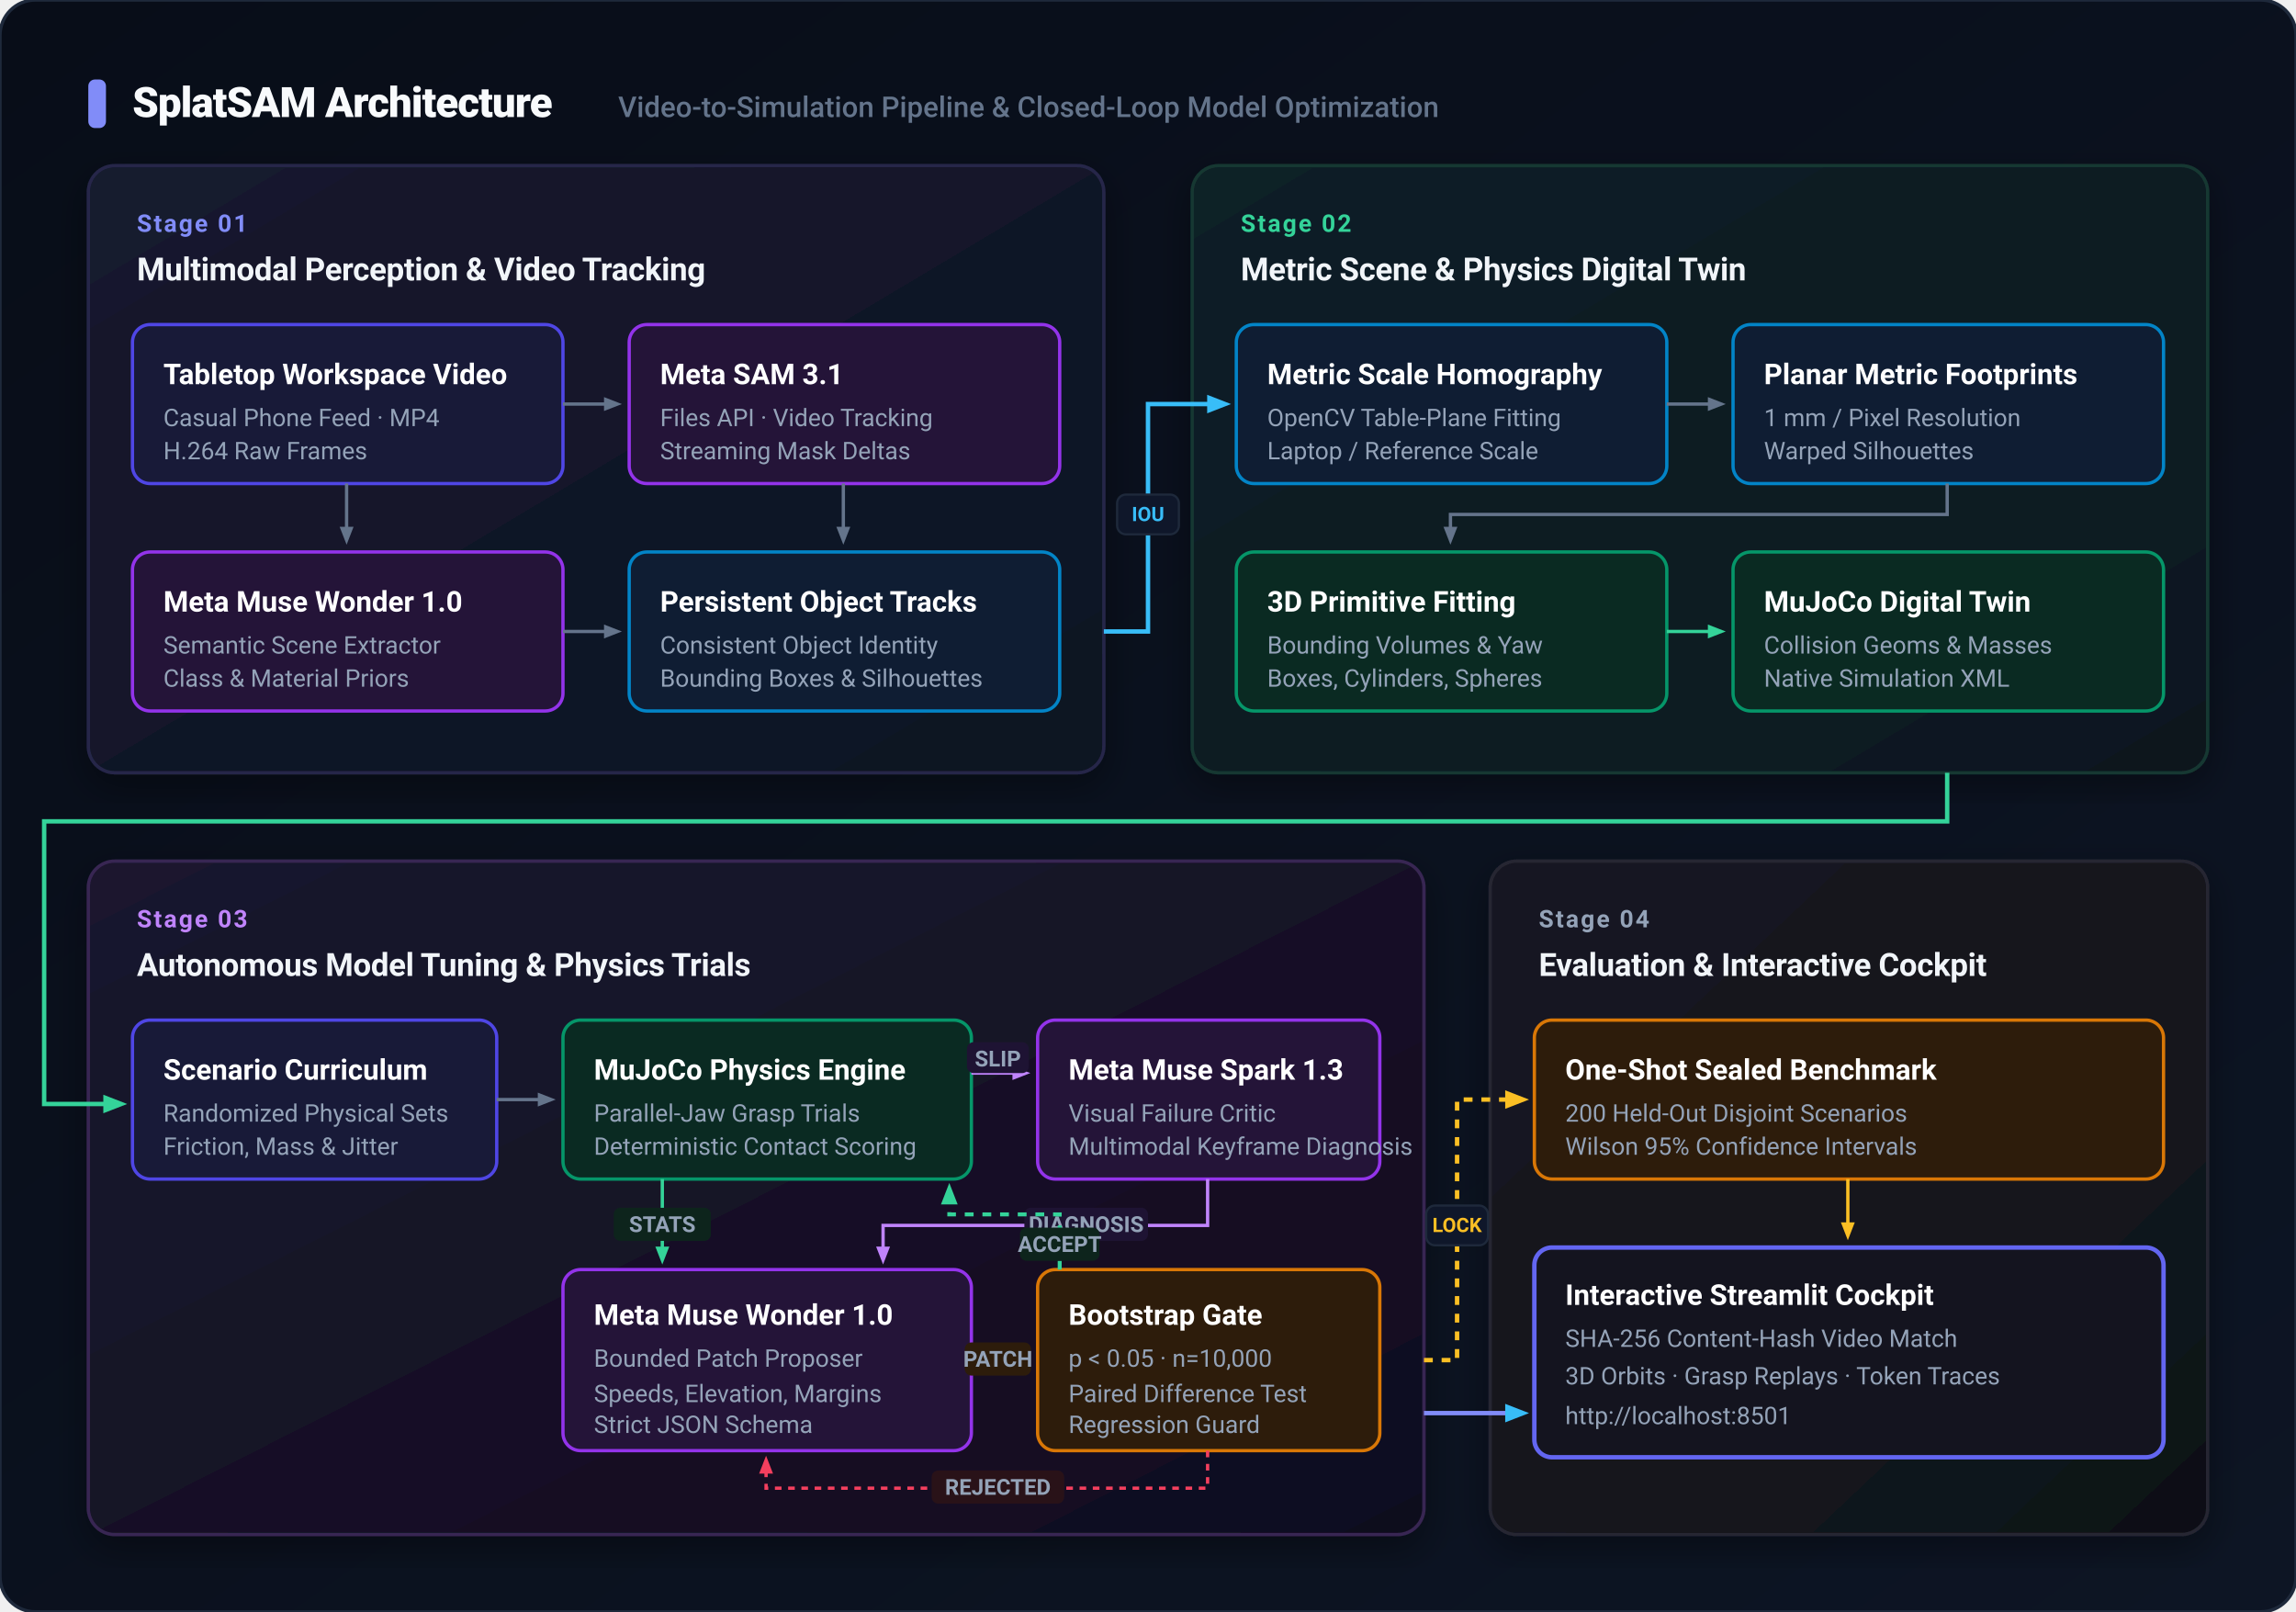
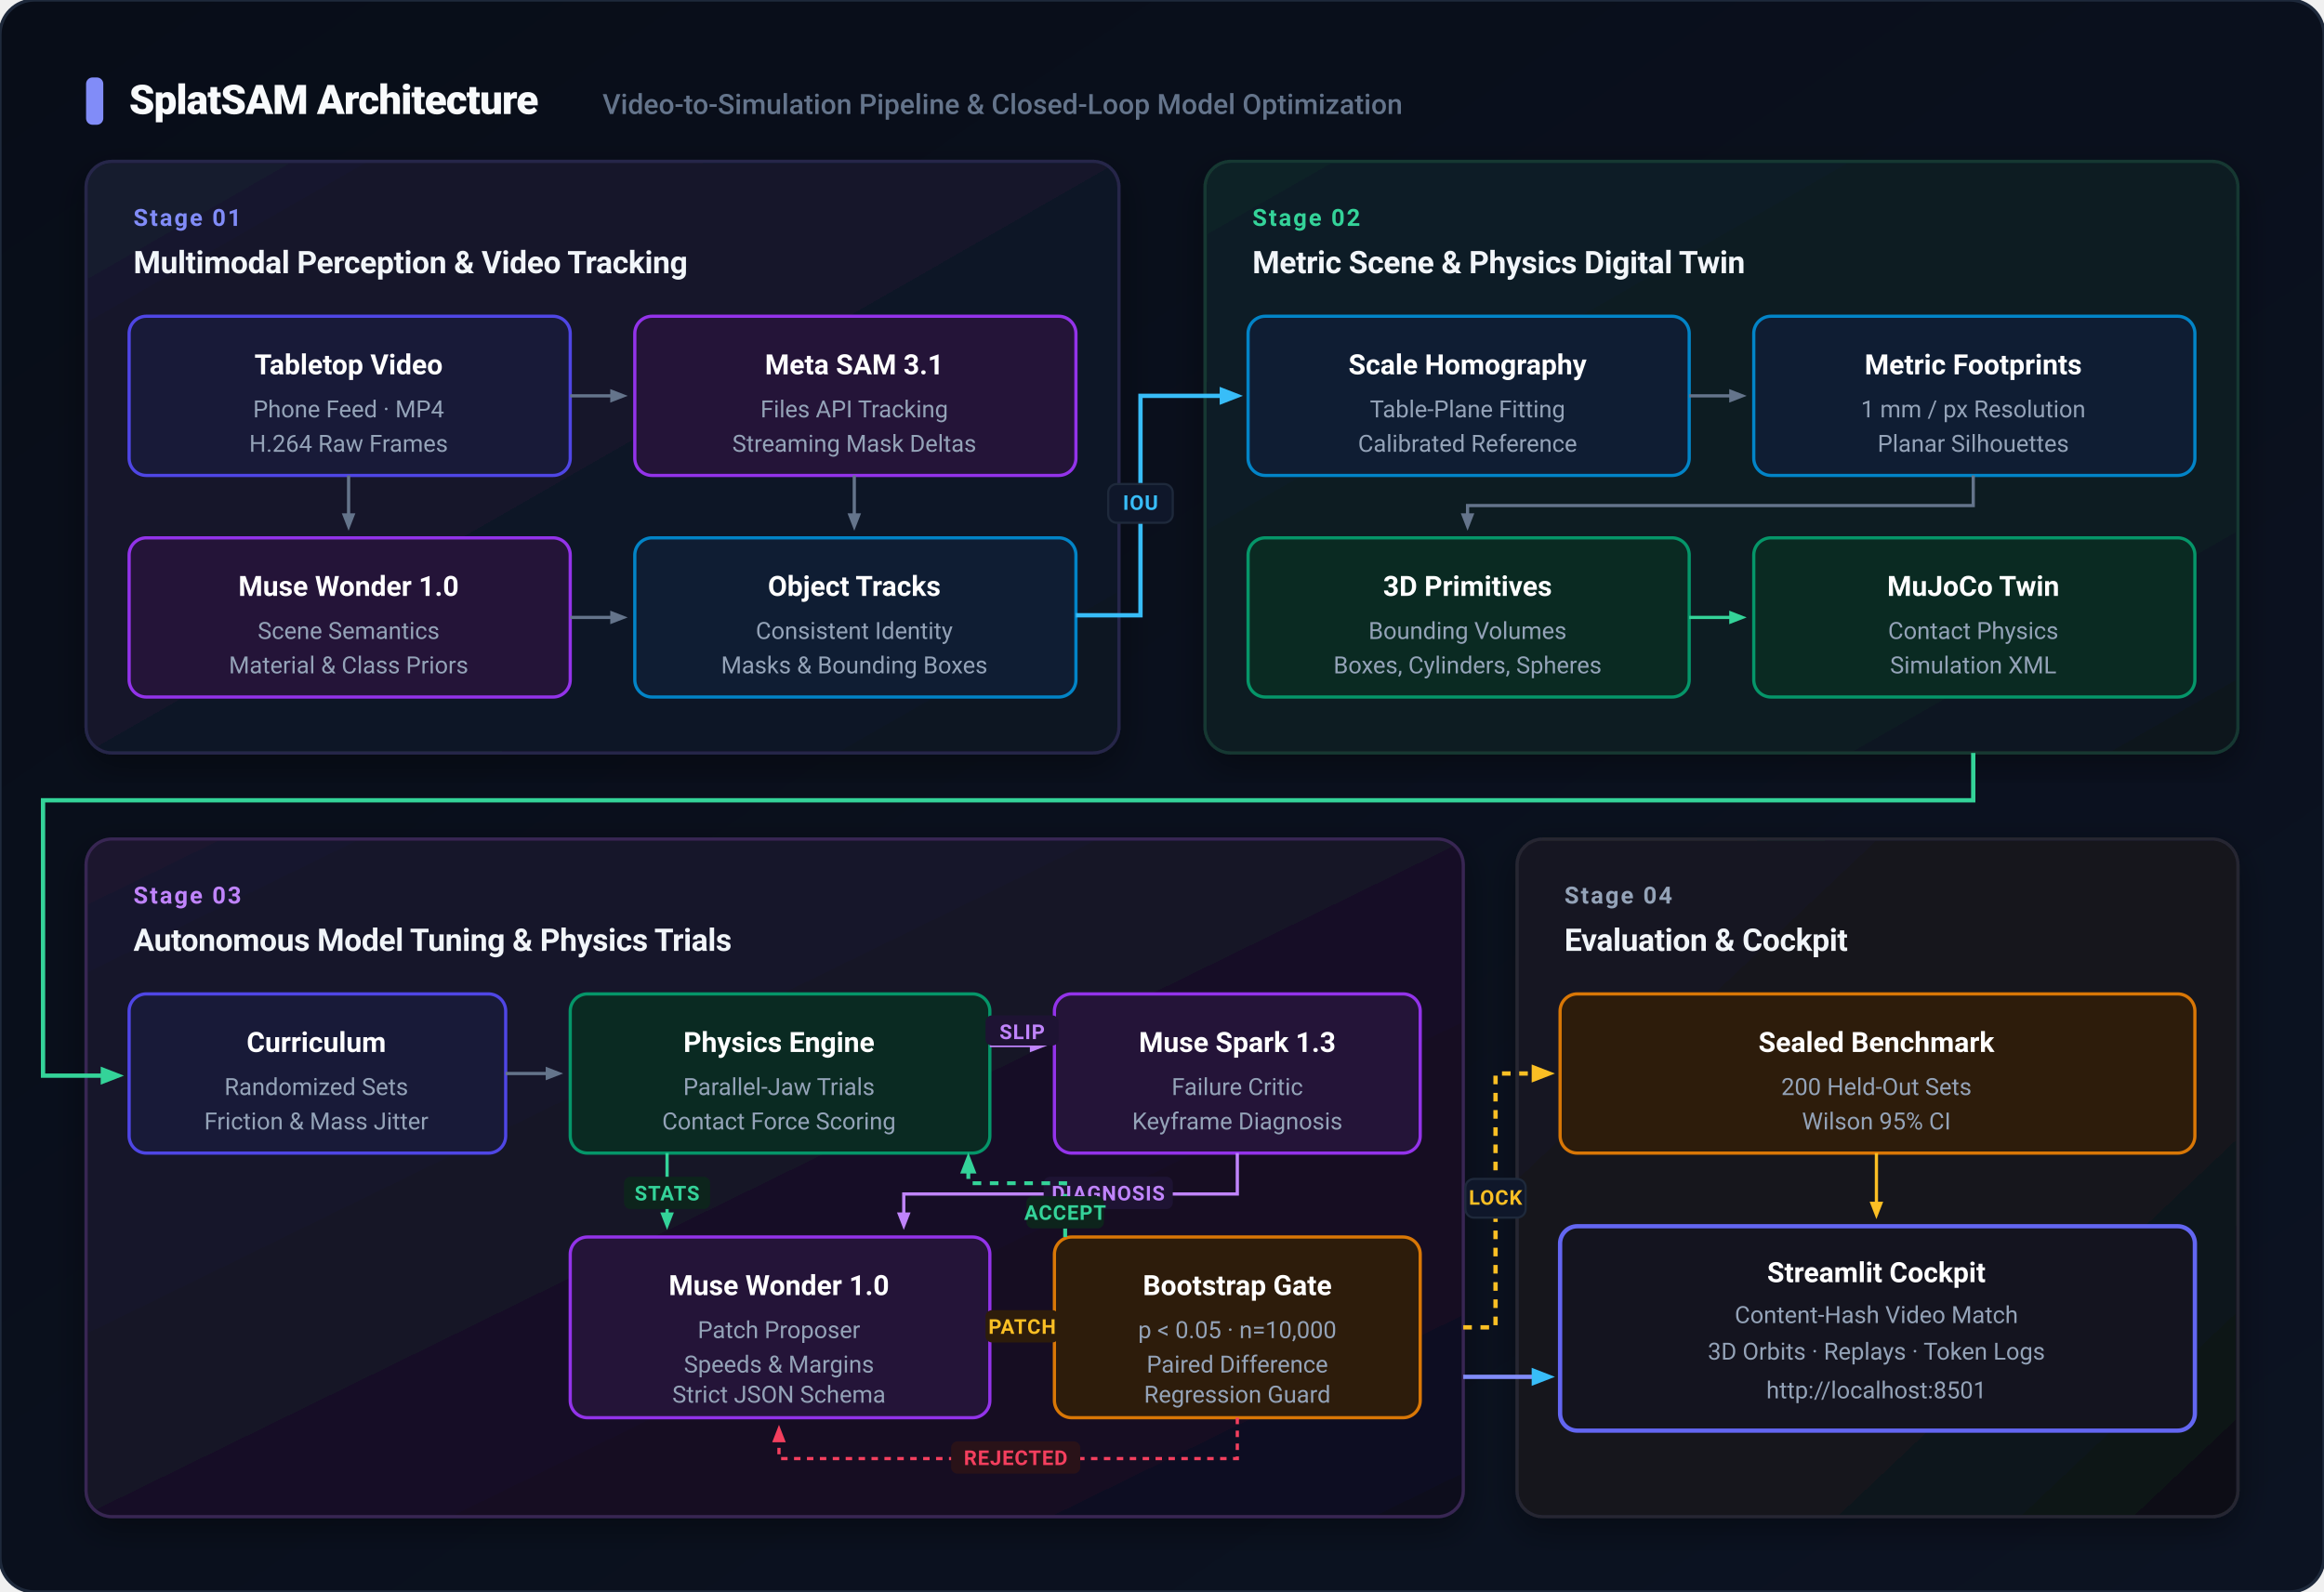
- <svg xmlns="http://www.w3.org/2000/svg" viewBox="0 0 1040 730" width="100%" height="100%">
+ <svg xmlns="http://www.w3.org/2000/svg" viewBox="0 0 1080 740" width="100%" height="100%">
  <defs>
    <linearGradient id="bg" x1="0" y1="0" x2="1" y2="1">
      <stop offset="0%" stop-color="#080d18" />
-       <stop offset="100%" stop-color="#0d1524" />
+       <stop offset="100%" stop-color="#0c1322" />
    </linearGradient>
    <linearGradient id="panel-1" x1="0" y1="0" x2="1" y2="1">
      <stop offset="0%" stop-color="#141a2e" />
      <stop offset="100%" stop-color="#0f1523" />
    </linearGradient>
    <linearGradient id="panel-2" x1="0" y1="0" x2="1" y2="1">
      <stop offset="0%" stop-color="#0f2027" />
      <stop offset="100%" stop-color="#0c181f" />
    </linearGradient>
    <linearGradient id="panel-3" x1="0" y1="0" x2="1" y2="1">
      <stop offset="0%" stop-color="#1a152e" />
      <stop offset="100%" stop-color="#100e1f" />
    </linearGradient>
    <linearGradient id="panel-4" x1="0" y1="0" x2="1" y2="1">
      <stop offset="0%" stop-color="#181822" />
      <stop offset="100%" stop-color="#0f1118" />
    </linearGradient>
    <filter id="card-shadow" x="-5%" y="-5%" width="110%" height="110%">
      <feDropShadow dx="0" dy="6" stdDeviation="8" flood-color="#000000" flood-opacity="0.35" />
    </filter>
    <marker id="arr-gray" viewBox="0 0 10 10" refX="6" refY="5" markerWidth="6" markerHeight="6" orient="auto-start-reverse">
      <path d="M 0 1.5 L 9 5 L 0 8.5 z" fill="#64748b" />
    </marker>
    <marker id="arr-blue" viewBox="0 0 10 10" refX="6" refY="5" markerWidth="6" markerHeight="6" orient="auto-start-reverse">
      <path d="M 0 1.5 L 9 5 L 0 8.5 z" fill="#38bdf8" />
    </marker>
    <marker id="arr-purple" viewBox="0 0 10 10" refX="6" refY="5" markerWidth="6" markerHeight="6" orient="auto-start-reverse">
      <path d="M 0 1.5 L 9 5 L 0 8.5 z" fill="#c084fc" />
    </marker>
    <marker id="arr-green" viewBox="0 0 10 10" refX="6" refY="5" markerWidth="6" markerHeight="6" orient="auto-start-reverse">
      <path d="M 0 1.5 L 9 5 L 0 8.5 z" fill="#34d399" />
    </marker>
    <marker id="arr-amber" viewBox="0 0 10 10" refX="6" refY="5" markerWidth="6" markerHeight="6" orient="auto-start-reverse">
      <path d="M 0 1.5 L 9 5 L 0 8.5 z" fill="#fbbf24" />
    </marker>
    <marker id="arr-rose" viewBox="0 0 10 10" refX="6" refY="5" markerWidth="6" markerHeight="6" orient="auto-start-reverse">
      <path d="M 0 1.5 L 9 5 L 0 8.5 z" fill="#f43f5e" />
    </marker>
  </defs>
  <style>
    text { font-family: -apple-system, BlinkMacSystemFont, "Segoe UI", Roboto, Helvetica, Arial, sans-serif; }
    .title-main { font-weight: 800; fill: #f8fafc; font-size: 19px; letter-spacing: -0.02em; }
    .title-sub { font-size: 13px; fill: #64748b; font-weight: 500; }
    .stage-badge { font-size: 11px; font-weight: 700; text-transform: uppercase; letter-spacing: 0.08em; }
    .stage-heading { font-weight: 700; fill: #f1f5f9; font-size: 14.5px; letter-spacing: -0.01em; }
-     .node-title { font-weight: 600; font-size: 13px; fill: #ffffff; }
-     .node-desc { font-size: 11px; fill: #94a3b8; }
-     .edge-label { font-size: 10px; fill: #94a3b8; font-weight: 600; }
+     .node-title { font-weight: 700; font-size: 13px; fill: #ffffff; text-anchor: middle; }
+     .node-desc { font-size: 11px; fill: #94a3b8; text-anchor: middle; }
+     .edge-label { font-size: 9.5px; font-weight: 700; text-anchor: middle; letter-spacing: 0.04em; }
  </style>
  <rect width="100%" height="100%" fill="url(#bg)" rx="16" />
  <rect width="100%" height="100%" fill="none" stroke="#1e293b" stroke-width="1.5" rx="16" />
  <g transform="translate(40, 36)">
    <rect width="8" height="22" rx="3" fill="#818cf8" />
    <text x="20" y="17" class="title-main">SplatSAM Architecture</text>
    <text x="240" y="17" class="title-sub">Video-to-Simulation Pipeline &amp; Closed-Loop Model Optimization</text>
  </g>
  <g transform="translate(40, 75)">
-     <rect width="460" height="275" rx="12" fill="url(#panel-1)" stroke="#27274a" stroke-width="1.5" filter="url(#card-shadow)" />
+     <rect width="480" height="275" rx="12" fill="url(#panel-1)" stroke="#27274a" stroke-width="1.5" filter="url(#card-shadow)" />
    <text x="22" y="30" class="stage-badge" fill="#818cf8">Stage 01</text>
    <text x="22" y="52" class="stage-heading">Multimodal Perception &amp; Video Tracking</text>
    <g transform="translate(20, 72)">
-       <rect width="195" height="72" rx="8" fill="#181a38" stroke="#4f46e5" stroke-width="1.5" />
-       <text x="14" y="27" class="node-title">Tabletop Workspace Video</text>
-       <text x="14" y="46" class="node-desc">Casual Phone Feed · MP4</text>
-       <text x="14" y="61" class="node-desc" fill="#818cf8">H.264 Raw Frames</text>
-     </g>
-     <g transform="translate(245, 72)">
-       <rect width="195" height="72" rx="8" fill="#241438" stroke="#9333ea" stroke-width="1.5" />
-       <text x="14" y="27" class="node-title">Meta SAM 3.1</text>
-       <text x="14" y="46" class="node-desc">Files API · Video Tracking</text>
-       <text x="14" y="61" class="node-desc" fill="#c084fc">Streaming Mask Deltas</text>
+       <rect width="205" height="74" rx="8" fill="#181a38" stroke="#4f46e5" stroke-width="1.5" />
+       <text x="102" y="27" class="node-title">Tabletop Video</text>
+       <text x="102" y="47" class="node-desc">Phone Feed · MP4</text>
+       <text x="102" y="63" class="node-desc" fill="#818cf8">H.264 Raw Frames</text>
+     </g>
+     <g transform="translate(255, 72)">
+       <rect width="205" height="74" rx="8" fill="#241438" stroke="#9333ea" stroke-width="1.5" />
+       <text x="102" y="27" class="node-title">Meta SAM 3.1</text>
+       <text x="102" y="47" class="node-desc">Files API Tracking</text>
+       <text x="102" y="63" class="node-desc" fill="#c084fc">Streaming Mask Deltas</text>
    </g>
    <g transform="translate(20, 175)">
-       <rect width="195" height="72" rx="8" fill="#241438" stroke="#9333ea" stroke-width="1.5" />
-       <text x="14" y="27" class="node-title">Meta Muse Wonder 1.0</text>
-       <text x="14" y="46" class="node-desc">Semantic Scene Extractor</text>
-       <text x="14" y="61" class="node-desc" fill="#c084fc">Class &amp; Material Priors</text>
-     </g>
-     <g transform="translate(245, 175)">
-       <rect width="195" height="72" rx="8" fill="#0f1d33" stroke="#0284c7" stroke-width="1.5" />
-       <text x="14" y="27" class="node-title">Persistent Object Tracks</text>
-       <text x="14" y="46" class="node-desc">Consistent Object Identity</text>
-       <text x="14" y="61" class="node-desc" fill="#38bdf8">Bounding Boxes &amp; Silhouettes</text>
-     </g>
-     <path d="M 215 108 L 239 108" stroke="#64748b" stroke-width="1.5" fill="none" marker-end="url(#arr-gray)" />
-     <path d="M 117 144 L 117 169" stroke="#64748b" stroke-width="1.5" fill="none" marker-end="url(#arr-gray)" />
-     <path d="M 215 211 L 239 211" stroke="#64748b" stroke-width="1.5" fill="none" marker-end="url(#arr-gray)" />
-     <path d="M 342 144 L 342 169" stroke="#64748b" stroke-width="1.5" fill="none" marker-end="url(#arr-gray)" />
-   </g>
-   <g transform="translate(540, 75)">
-     <rect width="460" height="275" rx="12" fill="url(#panel-2)" stroke="#163832" stroke-width="1.5" filter="url(#card-shadow)" />
+       <rect width="205" height="74" rx="8" fill="#241438" stroke="#9333ea" stroke-width="1.5" />
+       <text x="102" y="27" class="node-title">Muse Wonder 1.0</text>
+       <text x="102" y="47" class="node-desc">Scene Semantics</text>
+       <text x="102" y="63" class="node-desc" fill="#c084fc">Material &amp; Class Priors</text>
+     </g>
+     <g transform="translate(255, 175)">
+       <rect width="205" height="74" rx="8" fill="#0f1d33" stroke="#0284c7" stroke-width="1.5" />
+       <text x="102" y="27" class="node-title">Object Tracks</text>
+       <text x="102" y="47" class="node-desc">Consistent Identity</text>
+       <text x="102" y="63" class="node-desc" fill="#38bdf8">Masks &amp; Bounding Boxes</text>
+     </g>
+     <path d="M 225 109 L 249 109" stroke="#64748b" stroke-width="1.5" fill="none" marker-end="url(#arr-gray)" />
+     <path d="M 122 146 L 122 169" stroke="#64748b" stroke-width="1.5" fill="none" marker-end="url(#arr-gray)" />
+     <path d="M 225 212 L 249 212" stroke="#64748b" stroke-width="1.5" fill="none" marker-end="url(#arr-gray)" />
+     <path d="M 357 146 L 357 169" stroke="#64748b" stroke-width="1.5" fill="none" marker-end="url(#arr-gray)" />
+   </g>
+   <g transform="translate(560, 75)">
+     <rect width="480" height="275" rx="12" fill="url(#panel-2)" stroke="#163832" stroke-width="1.5" filter="url(#card-shadow)" />
    <text x="22" y="30" class="stage-badge" fill="#34d399">Stage 02</text>
    <text x="22" y="52" class="stage-heading">Metric Scene &amp; Physics Digital Twin</text>
    <g transform="translate(20, 72)">
-       <rect width="195" height="72" rx="8" fill="#0f1d33" stroke="#0284c7" stroke-width="1.5" />
-       <text x="14" y="27" class="node-title">Metric Scale Homography</text>
-       <text x="14" y="46" class="node-desc">OpenCV Table-Plane Fitting</text>
-       <text x="14" y="61" class="node-desc" fill="#38bdf8">Laptop / Reference Scale</text>
-     </g>
-     <g transform="translate(245, 72)">
-       <rect width="195" height="72" rx="8" fill="#0f1d33" stroke="#0284c7" stroke-width="1.5" />
-       <text x="14" y="27" class="node-title">Planar Metric Footprints</text>
-       <text x="14" y="46" class="node-desc">1 mm / Pixel Resolution</text>
-       <text x="14" y="61" class="node-desc" fill="#38bdf8">Warped Silhouettes</text>
+       <rect width="205" height="74" rx="8" fill="#0f1d33" stroke="#0284c7" stroke-width="1.5" />
+       <text x="102" y="27" class="node-title">Scale Homography</text>
+       <text x="102" y="47" class="node-desc">Table-Plane Fitting</text>
+       <text x="102" y="63" class="node-desc" fill="#38bdf8">Calibrated Reference</text>
+     </g>
+     <g transform="translate(255, 72)">
+       <rect width="205" height="74" rx="8" fill="#0f1d33" stroke="#0284c7" stroke-width="1.5" />
+       <text x="102" y="27" class="node-title">Metric Footprints</text>
+       <text x="102" y="47" class="node-desc">1 mm / px Resolution</text>
+       <text x="102" y="63" class="node-desc" fill="#38bdf8">Planar Silhouettes</text>
    </g>
    <g transform="translate(20, 175)">
-       <rect width="195" height="72" rx="8" fill="#0a2a22" stroke="#059669" stroke-width="1.5" />
-       <text x="14" y="27" class="node-title">3D Primitive Fitting</text>
-       <text x="14" y="46" class="node-desc">Bounding Volumes &amp; Yaw</text>
-       <text x="14" y="61" class="node-desc" fill="#34d399">Boxes, Cylinders, Spheres</text>
-     </g>
-     <g transform="translate(245, 175)">
-       <rect width="195" height="72" rx="8" fill="#0a2a22" stroke="#059669" stroke-width="1.5" />
-       <text x="14" y="27" class="node-title">MuJoCo Digital Twin</text>
-       <text x="14" y="46" class="node-desc">Collision Geoms &amp; Masses</text>
-       <text x="14" y="61" class="node-desc" fill="#34d399">Native Simulation XML</text>
-     </g>
-     <path d="M 215 108 L 239 108" stroke="#64748b" stroke-width="1.5" fill="none" marker-end="url(#arr-gray)" />
-     <path d="M 342 144 L 342 158 L 117 158 L 117 169" stroke="#64748b" stroke-width="1.5" fill="none" marker-end="url(#arr-gray)" />
-     <path d="M 215 211 L 239 211" stroke="#34d399" stroke-width="1.5" fill="none" marker-end="url(#arr-green)" />
-   </g>
-   <path d="M 500 286 L 520 286 L 520 183 L 554 183" stroke="#38bdf8" stroke-width="2" fill="none" marker-end="url(#arr-blue)" />
-   <rect x="506" y="224" width="28" height="18" rx="4" fill="#0f172a" stroke="#1e293b" />
-   <text x="520" y="236" text-anchor="middle" font-size="9" font-weight="700" fill="#38bdf8">IOU</text>
+       <rect width="205" height="74" rx="8" fill="#0a2a22" stroke="#059669" stroke-width="1.5" />
+       <text x="102" y="27" class="node-title">3D Primitives</text>
+       <text x="102" y="47" class="node-desc">Bounding Volumes</text>
+       <text x="102" y="63" class="node-desc" fill="#34d399">Boxes, Cylinders, Spheres</text>
+     </g>
+     <g transform="translate(255, 175)">
+       <rect width="205" height="74" rx="8" fill="#0a2a22" stroke="#059669" stroke-width="1.5" />
+       <text x="102" y="27" class="node-title">MuJoCo Twin</text>
+       <text x="102" y="47" class="node-desc">Contact Physics</text>
+       <text x="102" y="63" class="node-desc" fill="#34d399">Simulation XML</text>
+     </g>
+     <path d="M 225 109 L 249 109" stroke="#64748b" stroke-width="1.5" fill="none" marker-end="url(#arr-gray)" />
+     <path d="M 357 146 L 357 160 L 122 160 L 122 169" stroke="#64748b" stroke-width="1.5" fill="none" marker-end="url(#arr-gray)" />
+     <path d="M 225 212 L 249 212" stroke="#34d399" stroke-width="1.5" fill="none" marker-end="url(#arr-green)" />
+   </g>
+   <path d="M 500 286 L 530 286 L 530 184 L 574 184" stroke="#38bdf8" stroke-width="2" fill="none" marker-end="url(#arr-blue)" />
+   <rect x="515" y="225" width="30" height="18" rx="4" fill="#0f172a" stroke="#1e293b" />
+   <text x="530" y="237" class="edge-label" fill="#38bdf8">IOU</text>
  <g transform="translate(40, 390)">
-     <rect width="605" height="305" rx="12" fill="url(#panel-3)" stroke="#392652" stroke-width="1.5" filter="url(#card-shadow)" />
+     <rect width="640" height="315" rx="12" fill="url(#panel-3)" stroke="#392652" stroke-width="1.5" filter="url(#card-shadow)" />
    <text x="22" y="30" class="stage-badge" fill="#c084fc">Stage 03</text>
    <text x="22" y="52" class="stage-heading">Autonomous Model Tuning &amp; Physics Trials</text>
    <g transform="translate(20, 72)">
-       <rect width="165" height="72" rx="8" fill="#181a38" stroke="#4f46e5" stroke-width="1.5" />
-       <text x="14" y="27" class="node-title">Scenario Curriculum</text>
-       <text x="14" y="46" class="node-desc">Randomized Physical Sets</text>
-       <text x="14" y="61" class="node-desc" fill="#818cf8">Friction, Mass &amp; Jitter</text>
-     </g>
-     <g transform="translate(215, 72)">
-       <rect width="185" height="72" rx="8" fill="#0a2a22" stroke="#059669" stroke-width="1.5" />
-       <text x="14" y="27" class="node-title">MuJoCo Physics Engine</text>
-       <text x="14" y="46" class="node-desc">Parallel-Jaw Grasp Trials</text>
-       <text x="14" y="61" class="node-desc" fill="#34d399">Deterministic Contact Scoring</text>
-     </g>
-     <g transform="translate(430, 72)">
-       <rect width="155" height="72" rx="8" fill="#241438" stroke="#9333ea" stroke-width="1.5" />
-       <text x="14" y="27" class="node-title">Meta Muse Spark 1.3</text>
-       <text x="14" y="46" class="node-desc">Visual Failure Critic</text>
-       <text x="14" y="61" class="node-desc" fill="#c084fc">Multimodal Keyframe Diagnosis</text>
-     </g>
-     <g transform="translate(215, 185)">
-       <rect width="185" height="82" rx="8" fill="#241438" stroke="#9333ea" stroke-width="1.5" />
-       <text x="14" y="25" class="node-title">Meta Muse Wonder 1.0</text>
-       <text x="14" y="44" class="node-desc">Bounded Patch Proposer</text>
-       <text x="14" y="60" class="node-desc" fill="#c084fc">Speeds, Elevation, Margins</text>
-       <text x="14" y="74" class="node-desc" fill="#a855f7">Strict JSON Schema</text>
-     </g>
-     <g transform="translate(430, 185)">
-       <rect width="155" height="82" rx="8" fill="#2d1c0b" stroke="#d97706" stroke-width="1.5" />
-       <text x="14" y="25" class="node-title">Bootstrap Gate</text>
-       <text x="14" y="44" class="node-desc">p &lt; 0.05 · n=10,000</text>
-       <text x="14" y="60" class="node-desc" fill="#fbbf24">Paired Difference Test</text>
-       <text x="14" y="74" class="node-desc" fill="#f59e0b">Regression Guard</text>
-     </g>
-     <path d="M 185 108 L 209 108" stroke="#64748b" stroke-width="1.5" fill="none" marker-end="url(#arr-gray)" />
-     <path d="M 400 96 L 424 96" stroke="#c084fc" stroke-width="1.5" fill="none" marker-end="url(#arr-purple)" />
-     <rect x="398" y="82" width="28" height="14" rx="3" fill="#1e1333" />
-     <text x="412" y="93" class="edge-label" text-anchor="middle" fill="#c084fc">SLIP</text>
-     <path d="M 507 144 L 507 165 L 360 165 L 360 180" stroke="#c084fc" stroke-width="1.5" fill="none" marker-end="url(#arr-purple)" />
-     <rect x="424" y="157" width="56" height="15" rx="3" fill="#1e1333" />
-     <text x="452" y="168" class="edge-label" text-anchor="middle" fill="#c084fc">DIAGNOSIS</text>
-     <path d="M 260 144 L 260 180" stroke="#34d399" stroke-width="1.5" fill="none" marker-end="url(#arr-green)" />
-     <rect x="238" y="157" width="44" height="15" rx="3" fill="#0d241c" />
-     <text x="260" y="168" class="edge-label" text-anchor="middle" fill="#34d399">STATS</text>
-     <path d="M 400 226 L 424 226" stroke="#fbbf24" stroke-width="1.5" fill="none" marker-end="url(#arr-amber)" />
-     <rect x="397" y="218" width="30" height="15" rx="3" fill="#2d1c0b" />
-     <text x="412" y="229" class="edge-label" text-anchor="middle" fill="#fbbf24">PATCH</text>
-     <path d="M 440 185 L 440 160 L 390 160 L 390 149" stroke="#34d399" stroke-width="1.8" stroke-dasharray="4" fill="none" marker-end="url(#arr-green)" />
-     <rect x="422" y="166" width="36" height="15" rx="3" fill="#0d241c" />
-     <text x="440" y="177" class="edge-label" text-anchor="middle" fill="#34d399">ACCEPT</text>
-     <path d="M 507 267 L 507 284 L 307 284 L 307 272" stroke="#f43f5e" stroke-width="1.5" stroke-dasharray="3" fill="none" marker-end="url(#arr-rose)" />
-     <rect x="382" y="276" width="60" height="15" rx="3" fill="#291218" />
-     <text x="412" y="287" class="edge-label" text-anchor="middle" fill="#f43f5e">REJECTED</text>
-   </g>
-   <path d="M 882 350 L 882 372 L 20 372 L 20 500 L 54 500" stroke="#34d399" stroke-width="2" fill="none" marker-end="url(#arr-green)" />
-   <g transform="translate(675, 390)">
-     <rect width="325" height="305" rx="12" fill="url(#panel-4)" stroke="#272733" stroke-width="1.5" filter="url(#card-shadow)" />
+       <rect width="175" height="74" rx="8" fill="#181a38" stroke="#4f46e5" stroke-width="1.5" />
+       <text x="87" y="27" class="node-title">Curriculum</text>
+       <text x="87" y="47" class="node-desc">Randomized Sets</text>
+       <text x="87" y="63" class="node-desc" fill="#818cf8">Friction &amp; Mass Jitter</text>
+     </g>
+     <g transform="translate(225, 72)">
+       <rect width="195" height="74" rx="8" fill="#0a2a22" stroke="#059669" stroke-width="1.5" />
+       <text x="97" y="27" class="node-title">Physics Engine</text>
+       <text x="97" y="47" class="node-desc">Parallel-Jaw Trials</text>
+       <text x="97" y="63" class="node-desc" fill="#34d399">Contact Force Scoring</text>
+     </g>
+     <g transform="translate(450, 72)">
+       <rect width="170" height="74" rx="8" fill="#241438" stroke="#9333ea" stroke-width="1.5" />
+       <text x="85" y="27" class="node-title">Muse Spark 1.3</text>
+       <text x="85" y="47" class="node-desc">Failure Critic</text>
+       <text x="85" y="63" class="node-desc" fill="#c084fc">Keyframe Diagnosis</text>
+     </g>
+     <g transform="translate(225, 185)">
+       <rect width="195" height="84" rx="8" fill="#241438" stroke="#9333ea" stroke-width="1.5" />
+       <text x="97" y="27" class="node-title">Muse Wonder 1.0</text>
+       <text x="97" y="47" class="node-desc">Patch Proposer</text>
+       <text x="97" y="63" class="node-desc" fill="#c084fc">Speeds &amp; Margins</text>
+       <text x="97" y="77" class="node-desc" fill="#a855f7">Strict JSON Schema</text>
+     </g>
+     <g transform="translate(450, 185)">
+       <rect width="170" height="84" rx="8" fill="#2d1c0b" stroke="#d97706" stroke-width="1.5" />
+       <text x="85" y="27" class="node-title">Bootstrap Gate</text>
+       <text x="85" y="47" class="node-desc">p &lt; 0.05 · n=10,000</text>
+       <text x="85" y="63" class="node-desc" fill="#fbbf24">Paired Difference</text>
+       <text x="85" y="77" class="node-desc" fill="#f59e0b">Regression Guard</text>
+     </g>
+     <path d="M 195 109 L 219 109" stroke="#64748b" stroke-width="1.5" fill="none" marker-end="url(#arr-gray)" />
+     <path d="M 420 96 L 444 96" stroke="#c084fc" stroke-width="1.5" fill="none" marker-end="url(#arr-purple)" />
+     <rect x="418" y="82" width="34" height="14" rx="3" fill="#1e1333" />
+     <text x="435" y="93" class="edge-label" fill="#c084fc">SLIP</text>
+     <path d="M 535 146 L 535 165 L 380 165 L 380 179" stroke="#c084fc" stroke-width="1.5" fill="none" marker-end="url(#arr-purple)" />
+     <rect x="445" y="157" width="60" height="15" rx="3" fill="#1e1333" />
+     <text x="475" y="168" class="edge-label" fill="#c084fc">DIAGNOSIS</text>
+     <path d="M 270 146 L 270 179" stroke="#34d399" stroke-width="1.5" fill="none" marker-end="url(#arr-green)" />
+     <rect x="250" y="157" width="40" height="15" rx="3" fill="#0d241c" />
+     <text x="270" y="168" class="edge-label" fill="#34d399">STATS</text>
+     <path d="M 420 227 L 444 227" stroke="#fbbf24" stroke-width="1.5" fill="none" marker-end="url(#arr-amber)" />
+     <rect x="418" y="219" width="34" height="15" rx="3" fill="#2d1c0b" />
+     <text x="435" y="230" class="edge-label" fill="#fbbf24">PATCH</text>
+     <path d="M 455 185 L 455 160 L 410 160 L 410 149" stroke="#34d399" stroke-width="1.8" stroke-dasharray="4" fill="none" marker-end="url(#arr-green)" />
+     <rect x="437" y="166" width="36" height="15" rx="3" fill="#0d241c" />
+     <text x="455" y="177" class="edge-label" fill="#34d399">ACCEPT</text>
+     <path d="M 535 269 L 535 288 L 322 288 L 322 275" stroke="#f43f5e" stroke-width="1.5" stroke-dasharray="3" fill="none" marker-end="url(#arr-rose)" />
+     <rect x="402" y="280" width="60" height="15" rx="3" fill="#291218" />
+     <text x="432" y="291" class="edge-label" fill="#f43f5e">REJECTED</text>
+   </g>
+   <path d="M 917 350 L 917 372 L 20 372 L 20 500 L 54 500" stroke="#34d399" stroke-width="2" fill="none" marker-end="url(#arr-green)" />
+   <g transform="translate(705, 390)">
+     <rect width="335" height="315" rx="12" fill="url(#panel-4)" stroke="#272733" stroke-width="1.5" filter="url(#card-shadow)" />
    <text x="22" y="30" class="stage-badge" fill="#94a3b8">Stage 04</text>
-     <text x="22" y="52" class="stage-heading">Evaluation &amp; Interactive Cockpit</text>
-     <g transform="translate(20, 72)">
-       <rect width="285" height="72" rx="8" fill="#2d1c0b" stroke="#d97706" stroke-width="1.5" />
-       <text x="14" y="27" class="node-title">One-Shot Sealed Benchmark</text>
-       <text x="14" y="46" class="node-desc">200 Held-Out Disjoint Scenarios</text>
-       <text x="14" y="61" class="node-desc" fill="#fbbf24">Wilson 95% Confidence Intervals</text>
-     </g>
-     <g transform="translate(20, 175)">
-       <rect width="285" height="95" rx="8" fill="#14141f" stroke="#6366f1" stroke-width="2" />
-       <text x="14" y="26" class="node-title">Interactive Streamlit Cockpit</text>
-       <text x="14" y="45" class="node-desc">SHA-256 Content-Hash Video Match</text>
-       <text x="14" y="62" class="node-desc">3D Orbits · Grasp Replays · Token Traces</text>
-       <text x="14" y="80" class="node-desc" fill="#818cf8">http://localhost:8501</text>
-     </g>
-     <path d="M 162 144 L 162 169" stroke="#fbbf24" stroke-width="1.5" fill="none" marker-end="url(#arr-amber)" />
-   </g>
-   <path d="M 645 616 L 660 616 L 660 498 L 689 498" stroke="#fbbf24" stroke-width="2" stroke-dasharray="4" fill="none" marker-end="url(#arr-amber)" />
-   <rect x="646" y="546" width="28" height="18" rx="4" fill="#0f172a" stroke="#1e293b" />
-   <text x="660" y="558" text-anchor="middle" font-size="9" font-weight="700" fill="#fbbf24">LOCK</text>
-   <path d="M 645 640 L 689 640" stroke="#818cf8" stroke-width="2" fill="none" marker-end="url(#arr-blue)" />
+     <text x="22" y="52" class="stage-heading">Evaluation &amp; Cockpit</text>
+     <g transform="translate(20, 72)">
+       <rect width="295" height="74" rx="8" fill="#2d1c0b" stroke="#d97706" stroke-width="1.5" />
+       <text x="147" y="27" class="node-title">Sealed Benchmark</text>
+       <text x="147" y="47" class="node-desc">200 Held-Out Sets</text>
+       <text x="147" y="63" class="node-desc" fill="#fbbf24">Wilson 95% CI</text>
+     </g>
+     <g transform="translate(20, 180)">
+       <rect width="295" height="95" rx="8" fill="#14141f" stroke="#6366f1" stroke-width="2" />
+       <text x="147" y="26" class="node-title">Streamlit Cockpit</text>
+       <text x="147" y="45" class="node-desc">Content-Hash Video Match</text>
+       <text x="147" y="62" class="node-desc">3D Orbits · Replays · Token Logs</text>
+       <text x="147" y="80" class="node-desc" fill="#818cf8">http://localhost:8501</text>
+     </g>
+     <path d="M 167 146 L 167 174" stroke="#fbbf24" stroke-width="1.5" fill="none" marker-end="url(#arr-amber)" />
+   </g>
+   <path d="M 680 617 L 695 617 L 695 499 L 719 499" stroke="#fbbf24" stroke-width="2" stroke-dasharray="4" fill="none" marker-end="url(#arr-amber)" />
+   <rect x="681" y="548" width="28" height="18" rx="4" fill="#0f172a" stroke="#1e293b" />
+   <text x="695" y="560" class="edge-label" fill="#fbbf24">LOCK</text>
+   <path d="M 680 640 L 719 640" stroke="#818cf8" stroke-width="2" fill="none" marker-end="url(#arr-blue)" />
</svg>
